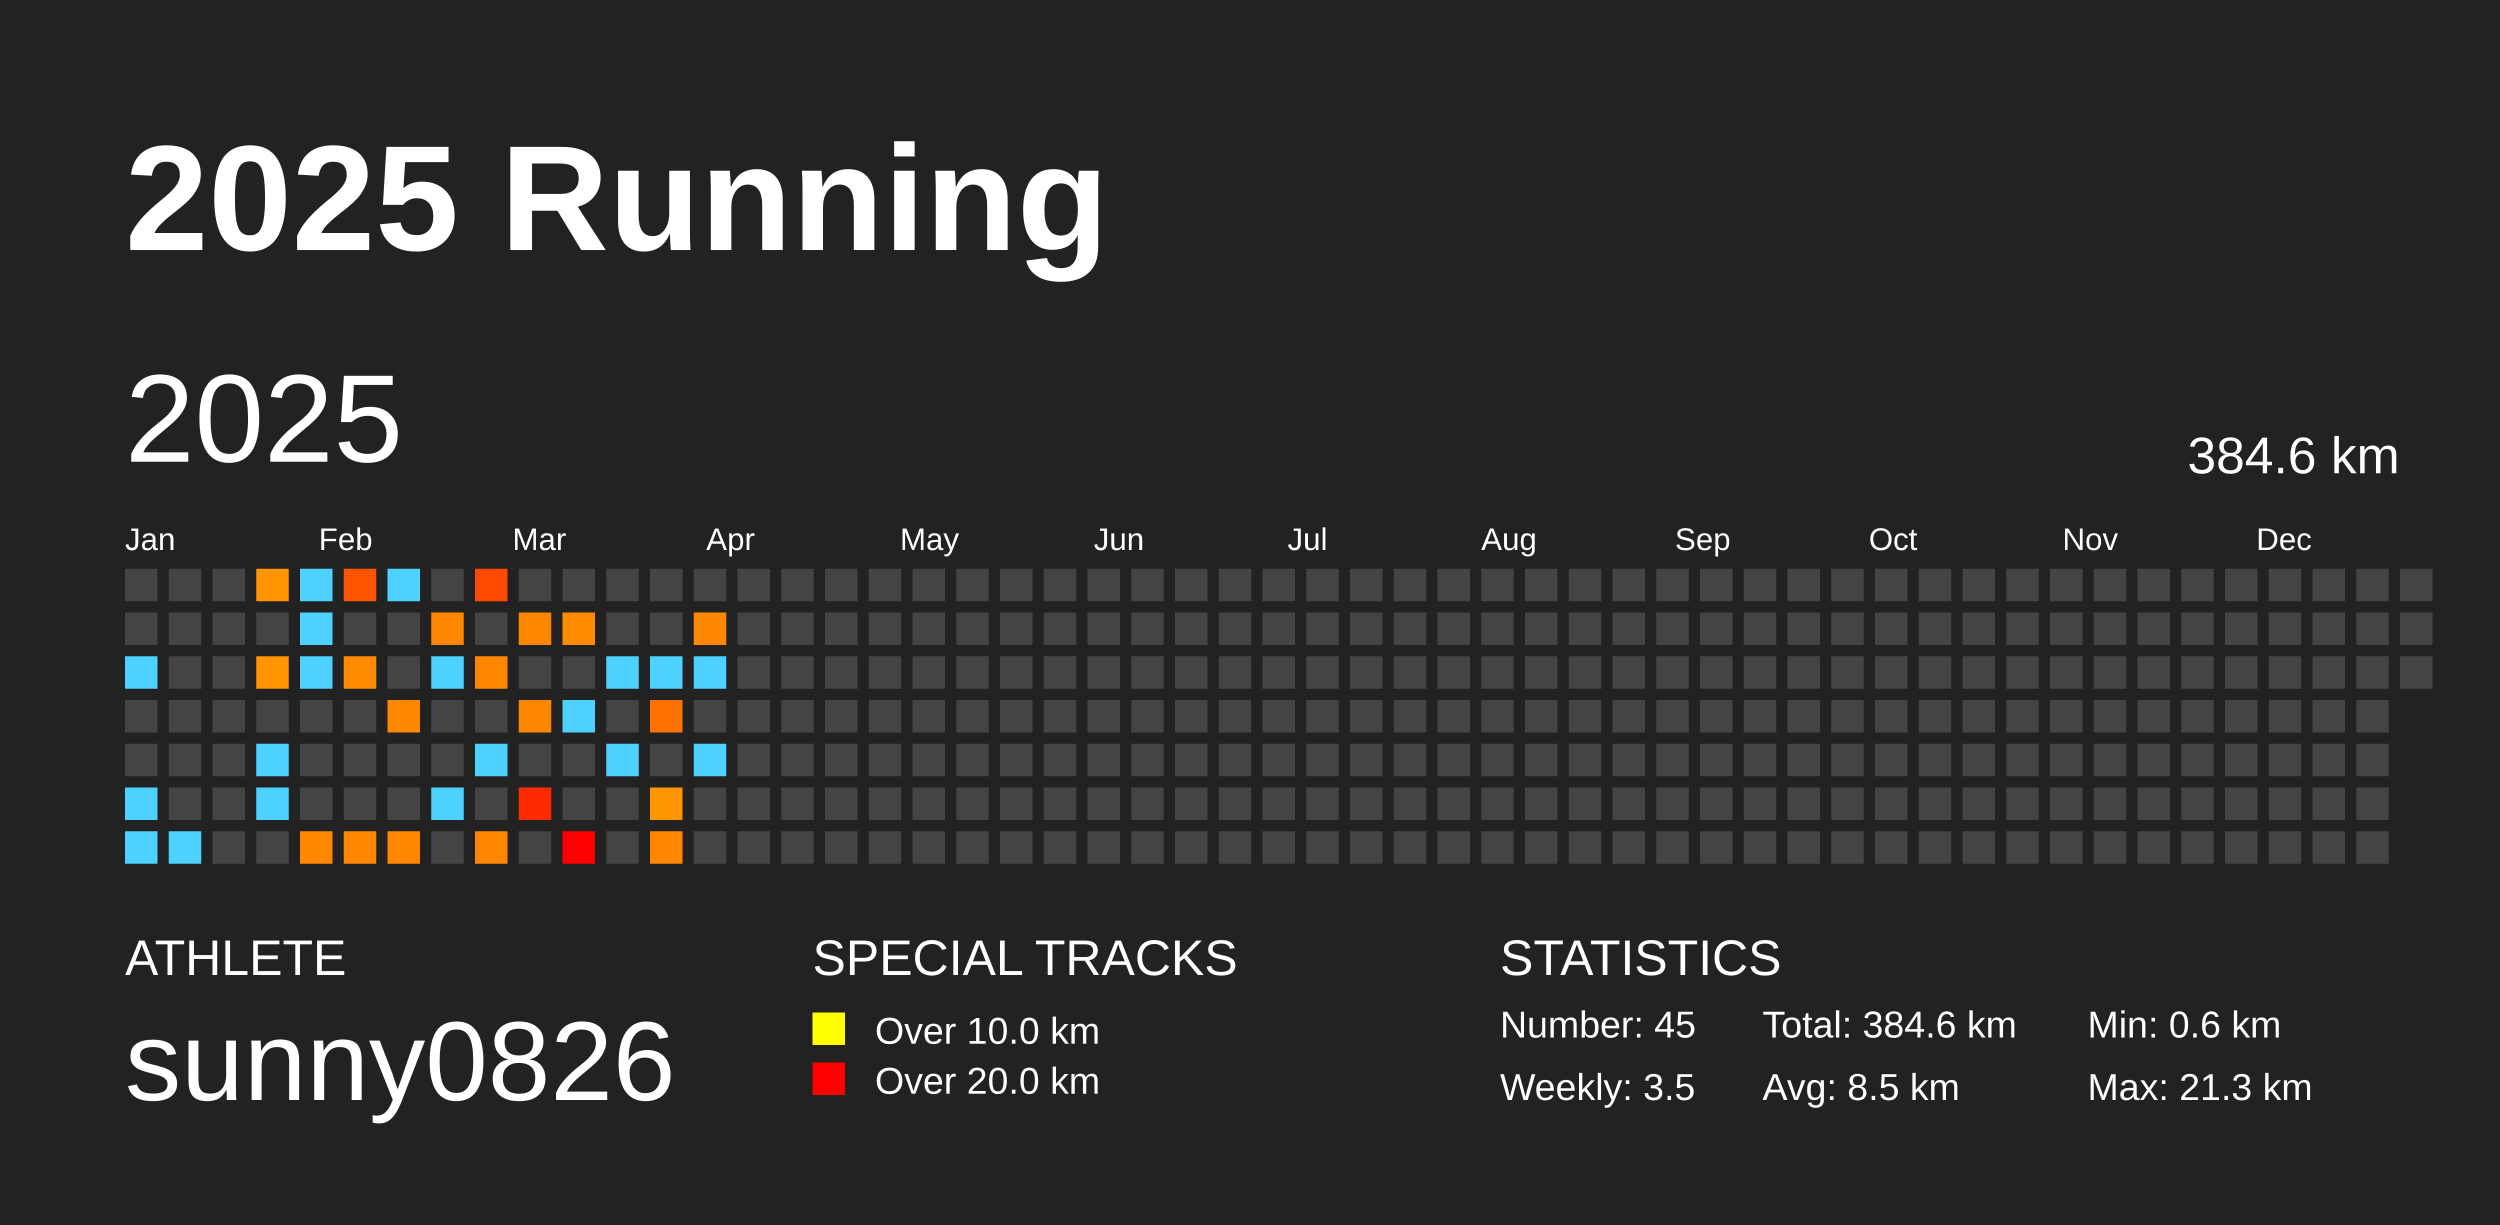
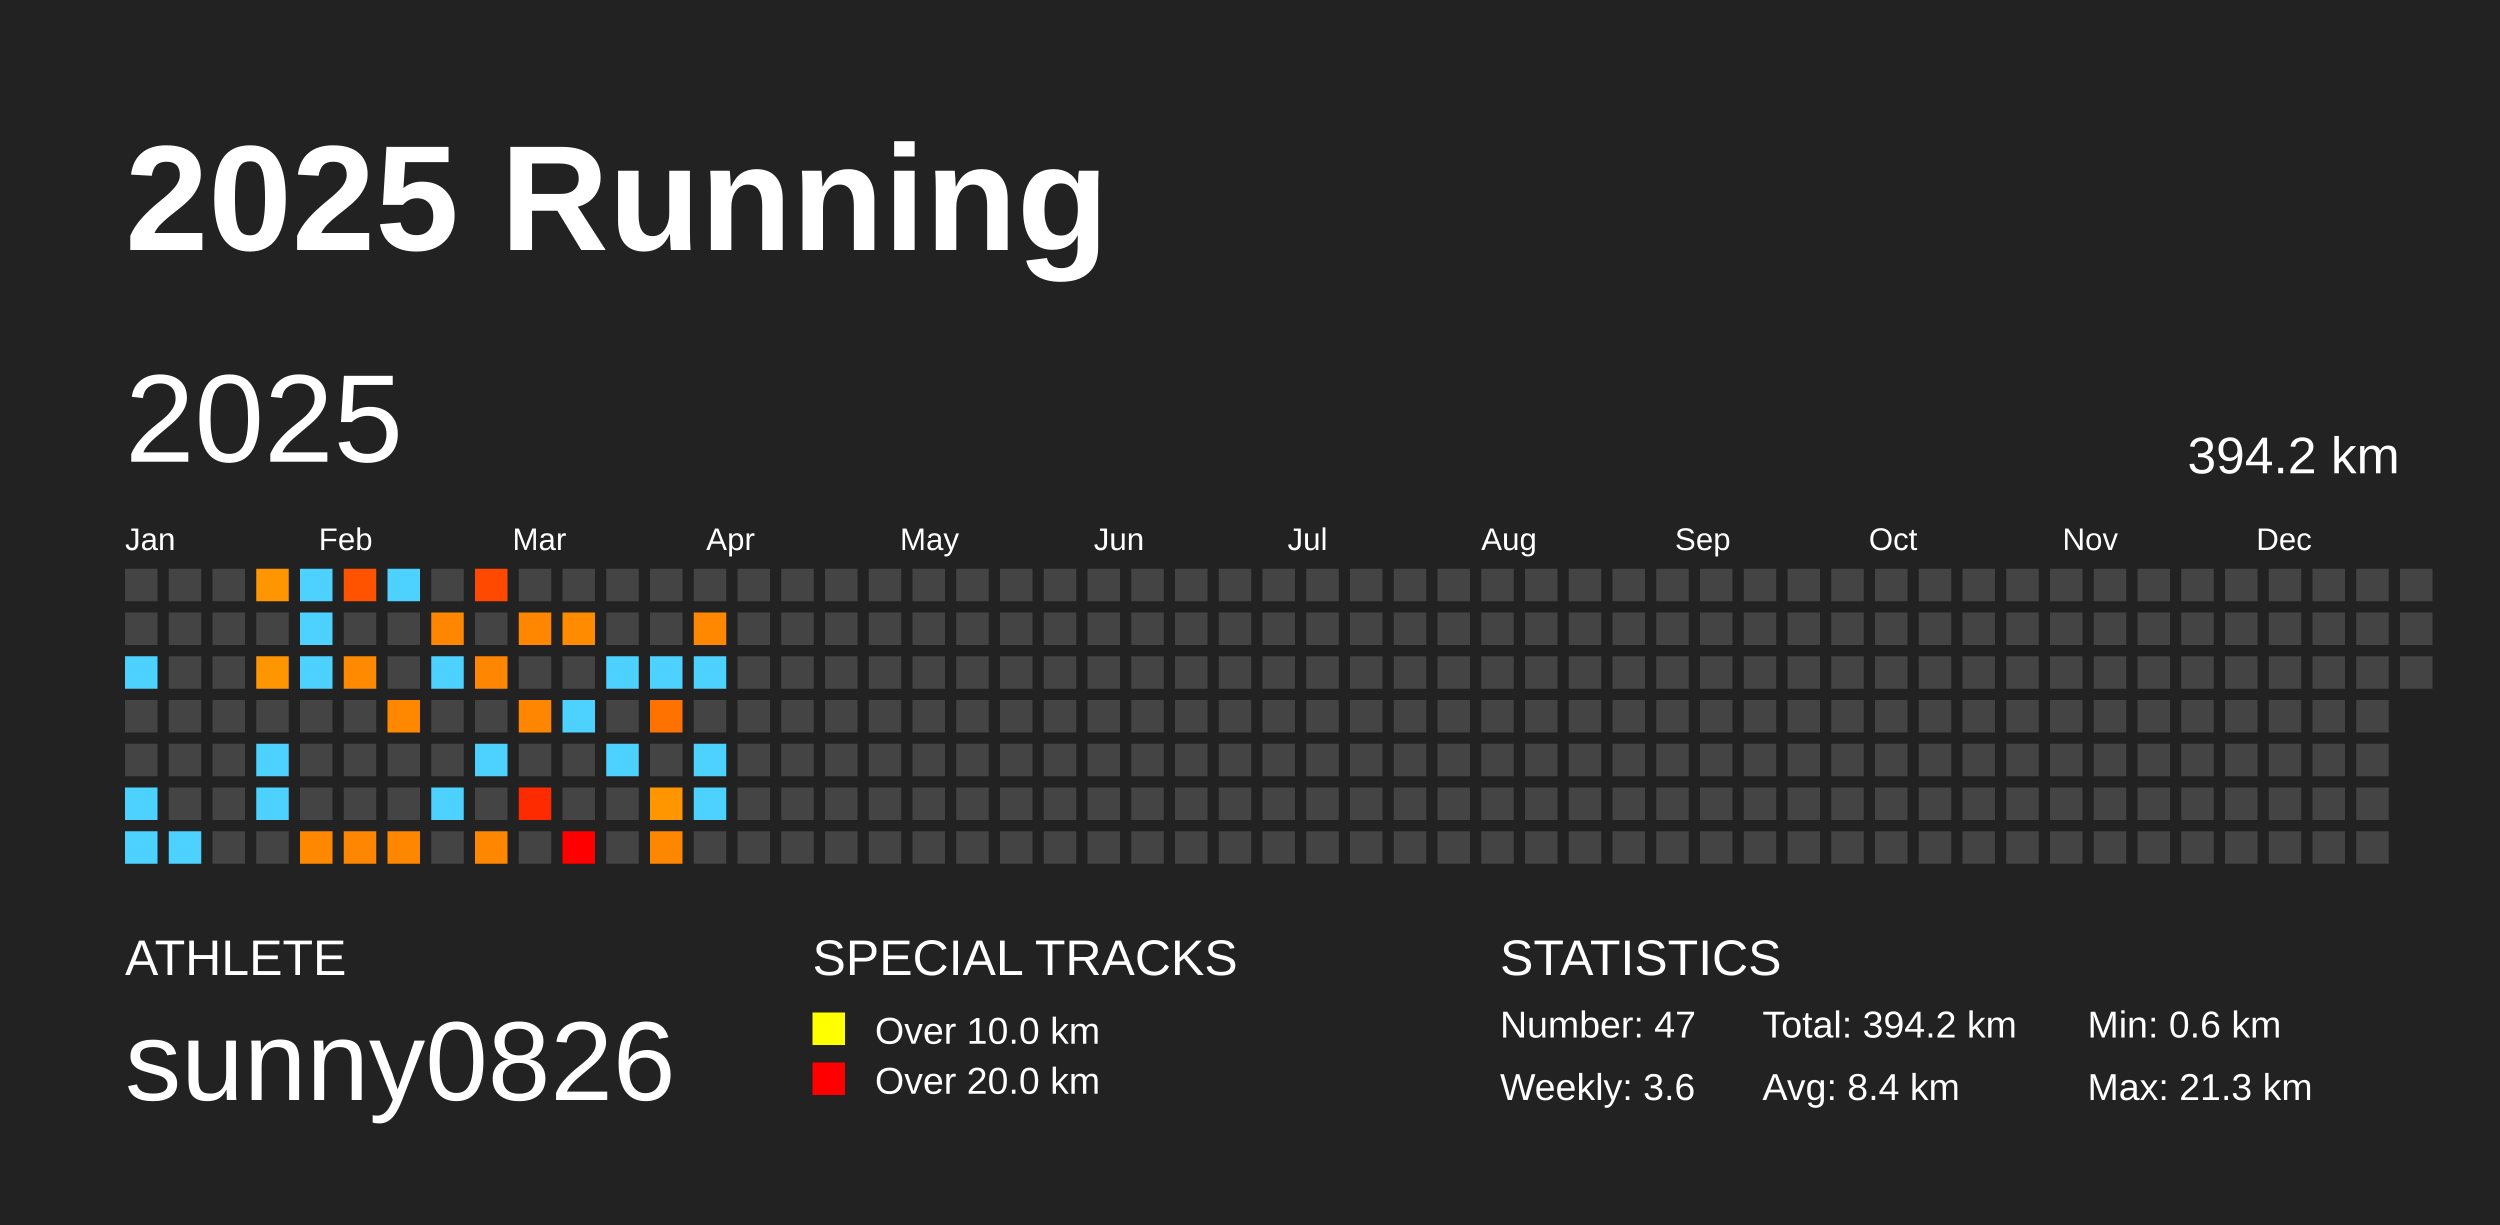
<svg xmlns="http://www.w3.org/2000/svg" baseProfile="full" height="98mm" version="1.1" viewBox="0,0,200,98" width="200mm">
  <defs />
  <rect fill="#222222" height="98" width="200" x="0" y="0" />
  <text fill="#FFFFFF" style="font-size:12px; font-family:Arial; font-weight:bold;" x="10" y="20">2025 Running</text>
  <text fill="#FFFFFF" style="font-size:4px; font-family:Arial" x="10" y="78">ATHLETE</text>
  <text fill="#FFFFFF" style="font-size:9px; font-family:Arial" x="10" y="88">sunny0826</text>
  <text fill="#FFFFFF" style="font-size:4px; font-family:Arial" x="65" y="78">SPECIAL TRACKS</text>
  <rect fill="yellow" height="2.6" width="2.6" x="65" y="81" />
  <text fill="#FFFFFF" style="font-size:3px; font-family:Arial" x="70" y="83.5">Over 10.0 km</text>
  <rect fill="red" height="2.6" width="2.6" x="65" y="85" />
  <text fill="#FFFFFF" style="font-size:3px; font-family:Arial" x="70" y="87.5">Over 20.0 km</text>
  <text fill="#FFFFFF" style="font-size:4px; font-family:Arial" x="120" y="78">STATISTICS</text>
-   <text fill="#FFFFFF" style="font-size:3px; font-family:Arial" x="120" y="83">Number: 45</text>
-   <text fill="#FFFFFF" style="font-size:3px; font-family:Arial" x="120" y="88">Weekly: 3.5</text>
-   <text fill="#FFFFFF" style="font-size:3px; font-family:Arial" x="141" y="83">Total: 384.6 km</text>
-   <text fill="#FFFFFF" style="font-size:3px; font-family:Arial" x="141" y="88">Avg: 8.5 km</text>
+   <text fill="#FFFFFF" style="font-size:3px; font-family:Arial" x="120" y="83">Number: 47</text>
+   <text fill="#FFFFFF" style="font-size:3px; font-family:Arial" x="120" y="88">Weekly: 3.6</text>
+   <text fill="#FFFFFF" style="font-size:3px; font-family:Arial" x="141" y="83">Total: 394.2 km</text>
+   <text fill="#FFFFFF" style="font-size:3px; font-family:Arial" x="141" y="88">Avg: 8.4 km</text>
  <text fill="#FFFFFF" style="font-size:3px; font-family:Arial" x="167" y="83">Min: 0.6 km</text>
  <text fill="#FFFFFF" style="font-size:3px; font-family:Arial" x="167" y="88">Max: 21.3 km</text>
  <text dominant-baseline="hanging" fill="#FFFFFF" style="font-size:10.0px; font-family:Arial;" x="10" y="30">2025</text>
-   <text dominant-baseline="hanging" fill="#FFFFFF" style="font-size:4.125px; font-family:Arial;" x="175" y="35">384.6 km</text>
+   <text dominant-baseline="hanging" fill="#FFFFFF" style="font-size:4.125px; font-family:Arial;" x="175" y="35">394.2 km</text>
  <text fill="#FFFFFF" style="font-size:2.5px; font-family:Arial" x="10.0" y="44">Jan</text>
  <text fill="#FFFFFF" style="font-size:2.5px; font-family:Arial" x="25.5" y="44">Feb</text>
  <text fill="#FFFFFF" style="font-size:2.5px; font-family:Arial" x="41.0" y="44">Mar</text>
  <text fill="#FFFFFF" style="font-size:2.5px; font-family:Arial" x="56.5" y="44">Apr</text>
  <text fill="#FFFFFF" style="font-size:2.5px; font-family:Arial" x="72.0" y="44">May</text>
  <text fill="#FFFFFF" style="font-size:2.5px; font-family:Arial" x="87.5" y="44">Jun</text>
  <text fill="#FFFFFF" style="font-size:2.5px; font-family:Arial" x="103.0" y="44">Jul</text>
  <text fill="#FFFFFF" style="font-size:2.5px; font-family:Arial" x="118.5" y="44">Aug</text>
  <text fill="#FFFFFF" style="font-size:2.5px; font-family:Arial" x="134.0" y="44">Sep</text>
  <text fill="#FFFFFF" style="font-size:2.5px; font-family:Arial" x="149.5" y="44">Oct</text>
  <text fill="#FFFFFF" style="font-size:2.5px; font-family:Arial" x="165.0" y="44">Nov</text>
  <text fill="#FFFFFF" style="font-size:2.5px; font-family:Arial" x="180.5" y="44">Dec</text>
  <rect fill="#444444" height="2.6" width="2.6" x="10.0" y="45.5" />
  <rect fill="#444444" height="2.6" width="2.6" x="10.0" y="49.0" />
  <rect fill="#4dd2ff" height="2.6" width="2.6" x="10.0" y="52.5" />
  <rect fill="#444444" height="2.6" width="2.6" x="10.0" y="56.0" />
  <rect fill="#444444" height="2.6" width="2.6" x="10.0" y="59.5" />
  <rect fill="#4dd2ff" height="2.6" width="2.6" x="10.0" y="63.0" />
  <rect fill="#4dd2ff" height="2.6" width="2.6" x="10.0" y="66.5" />
  <rect fill="#444444" height="2.6" width="2.6" x="13.5" y="45.5" />
  <rect fill="#444444" height="2.6" width="2.6" x="13.5" y="49.0" />
  <rect fill="#444444" height="2.6" width="2.6" x="13.5" y="52.5" />
  <rect fill="#444444" height="2.6" width="2.6" x="13.5" y="56.0" />
  <rect fill="#444444" height="2.6" width="2.6" x="13.5" y="59.5" />
  <rect fill="#444444" height="2.6" width="2.6" x="13.5" y="63.0" />
  <rect fill="#4dd2ff" height="2.6" width="2.6" x="13.5" y="66.5" />
  <rect fill="#444444" height="2.6" width="2.6" x="17.0" y="45.5" />
  <rect fill="#444444" height="2.6" width="2.6" x="17.0" y="49.0" />
  <rect fill="#444444" height="2.6" width="2.6" x="17.0" y="52.5" />
  <rect fill="#444444" height="2.6" width="2.6" x="17.0" y="56.0" />
  <rect fill="#444444" height="2.6" width="2.6" x="17.0" y="59.5" />
  <rect fill="#444444" height="2.6" width="2.6" x="17.0" y="63.0" />
  <rect fill="#444444" height="2.6" width="2.6" x="17.0" y="66.5" />
  <rect fill="#ff9500" height="2.6" width="2.6" x="20.5" y="45.5" />
  <rect fill="#444444" height="2.6" width="2.6" x="20.5" y="49.0" />
  <rect fill="#ff9500" height="2.6" width="2.6" x="20.5" y="52.5" />
  <rect fill="#444444" height="2.6" width="2.6" x="20.5" y="56.0" />
  <rect fill="#4dd2ff" height="2.6" width="2.6" x="20.5" y="59.5" />
  <rect fill="#4dd2ff" height="2.6" width="2.6" x="20.5" y="63.0" />
  <rect fill="#444444" height="2.6" width="2.6" x="20.5" y="66.5" />
  <rect fill="#4dd2ff" height="2.6" width="2.6" x="24.0" y="45.5" />
  <rect fill="#4dd2ff" height="2.6" width="2.6" x="24.0" y="49.0" />
  <rect fill="#4dd2ff" height="2.6" width="2.6" x="24.0" y="52.5" />
  <rect fill="#444444" height="2.6" width="2.6" x="24.0" y="56.0" />
  <rect fill="#444444" height="2.6" width="2.6" x="24.0" y="59.5" />
  <rect fill="#444444" height="2.6" width="2.6" x="24.0" y="63.0" />
  <rect fill="#ff8800" height="2.6" width="2.6" x="24.0" y="66.5" />
  <rect fill="#ff5300" height="2.6" width="2.6" x="27.5" y="45.5" />
  <rect fill="#444444" height="2.6" width="2.6" x="27.5" y="49.0" />
  <rect fill="#ff8a00" height="2.6" width="2.6" x="27.5" y="52.5" />
  <rect fill="#444444" height="2.6" width="2.6" x="27.5" y="56.0" />
  <rect fill="#444444" height="2.6" width="2.6" x="27.5" y="59.5" />
  <rect fill="#444444" height="2.6" width="2.6" x="27.5" y="63.0" />
  <rect fill="#ff8600" height="2.6" width="2.6" x="27.5" y="66.5" />
  <rect fill="#4dd2ff" height="2.6" width="2.6" x="31.0" y="45.5" />
  <rect fill="#444444" height="2.6" width="2.6" x="31.0" y="49.0" />
  <rect fill="#444444" height="2.6" width="2.6" x="31.0" y="52.5" />
  <rect fill="#ff8800" height="2.6" width="2.6" x="31.0" y="56.0" />
  <rect fill="#444444" height="2.6" width="2.6" x="31.0" y="59.5" />
  <rect fill="#444444" height="2.6" width="2.6" x="31.0" y="63.0" />
  <rect fill="#ff8700" height="2.6" width="2.6" x="31.0" y="66.5" />
  <rect fill="#444444" height="2.6" width="2.6" x="34.5" y="45.5" />
  <rect fill="#ff8700" height="2.6" width="2.6" x="34.5" y="49.0" />
  <rect fill="#4dd2ff" height="2.6" width="2.6" x="34.5" y="52.5" />
  <rect fill="#444444" height="2.6" width="2.6" x="34.5" y="56.0" />
  <rect fill="#444444" height="2.6" width="2.6" x="34.5" y="59.5" />
  <rect fill="#4dd2ff" height="2.6" width="2.6" x="34.5" y="63.0" />
  <rect fill="#444444" height="2.6" width="2.6" x="34.5" y="66.5" />
  <rect fill="#ff4900" height="2.6" width="2.6" x="38.0" y="45.5" />
  <rect fill="#444444" height="2.6" width="2.6" x="38.0" y="49.0" />
  <rect fill="#ff8600" height="2.6" width="2.6" x="38.0" y="52.5" />
  <rect fill="#444444" height="2.6" width="2.6" x="38.0" y="56.0" />
  <rect fill="#4dd2ff" height="2.6" width="2.6" x="38.0" y="59.5" />
  <rect fill="#444444" height="2.6" width="2.6" x="38.0" y="63.0" />
  <rect fill="#ff8700" height="2.6" width="2.6" x="38.0" y="66.5" />
  <rect fill="#444444" height="2.6" width="2.6" x="41.5" y="45.5" />
  <rect fill="#ff8700" height="2.6" width="2.6" x="41.5" y="49.0" />
  <rect fill="#444444" height="2.6" width="2.6" x="41.5" y="52.5" />
  <rect fill="#ff8600" height="2.6" width="2.6" x="41.5" y="56.0" />
  <rect fill="#444444" height="2.6" width="2.6" x="41.5" y="59.5" />
  <rect fill="#ff2b00" height="2.6" width="2.6" x="41.5" y="63.0" />
  <rect fill="#444444" height="2.6" width="2.6" x="41.5" y="66.5" />
  <rect fill="#444444" height="2.6" width="2.6" x="45.0" y="45.5" />
  <rect fill="#ff8c00" height="2.6" width="2.6" x="45.0" y="49.0" />
  <rect fill="#444444" height="2.6" width="2.6" x="45.0" y="52.5" />
  <rect fill="#4dd2ff" height="2.6" width="2.6" x="45.0" y="56.0" />
  <rect fill="#444444" height="2.6" width="2.6" x="45.0" y="59.5" />
  <rect fill="#444444" height="2.6" width="2.6" x="45.0" y="63.0" />
  <rect fill="red" height="2.6" width="2.6" x="45.0" y="66.5" />
  <rect fill="#444444" height="2.6" width="2.6" x="48.5" y="45.5" />
  <rect fill="#444444" height="2.6" width="2.6" x="48.5" y="49.0" />
  <rect fill="#4dd2ff" height="2.6" width="2.6" x="48.5" y="52.5" />
  <rect fill="#444444" height="2.6" width="2.6" x="48.5" y="56.0" />
  <rect fill="#4dd2ff" height="2.6" width="2.6" x="48.5" y="59.5" />
  <rect fill="#444444" height="2.6" width="2.6" x="48.5" y="63.0" />
  <rect fill="#444444" height="2.6" width="2.6" x="48.5" y="66.5" />
  <rect fill="#444444" height="2.6" width="2.6" x="52.0" y="45.5" />
  <rect fill="#444444" height="2.6" width="2.6" x="52.0" y="49.0" />
  <rect fill="#4dd2ff" height="2.6" width="2.6" x="52.0" y="52.5" />
  <rect fill="#ff7200" height="2.6" width="2.6" x="52.0" y="56.0" />
  <rect fill="#444444" height="2.6" width="2.6" x="52.0" y="59.5" />
  <rect fill="#ff9600" height="2.6" width="2.6" x="52.0" y="63.0" />
  <rect fill="#ff8700" height="2.6" width="2.6" x="52.0" y="66.5" />
  <rect fill="#444444" height="2.6" width="2.6" x="55.5" y="45.5" />
  <rect fill="#ff8800" height="2.6" width="2.6" x="55.5" y="49.0" />
  <rect fill="#4dd2ff" height="2.6" width="2.6" x="55.5" y="52.5" />
  <rect fill="#444444" height="2.6" width="2.6" x="55.5" y="56.0" />
  <rect fill="#4dd2ff" height="2.6" width="2.6" x="55.5" y="59.5" />
-   <rect fill="#444444" height="2.6" width="2.6" x="55.5" y="63.0" />
+   <rect fill="#4dd2ff" height="2.6" width="2.6" x="55.5" y="63.0" />
  <rect fill="#444444" height="2.6" width="2.6" x="55.5" y="66.5" />
  <rect fill="#444444" height="2.6" width="2.6" x="59.0" y="45.5" />
  <rect fill="#444444" height="2.6" width="2.6" x="59.0" y="49.0" />
  <rect fill="#444444" height="2.6" width="2.6" x="59.0" y="52.5" />
  <rect fill="#444444" height="2.6" width="2.6" x="59.0" y="56.0" />
  <rect fill="#444444" height="2.6" width="2.6" x="59.0" y="59.5" />
  <rect fill="#444444" height="2.6" width="2.6" x="59.0" y="63.0" />
  <rect fill="#444444" height="2.6" width="2.6" x="59.0" y="66.5" />
  <rect fill="#444444" height="2.6" width="2.6" x="62.5" y="45.5" />
  <rect fill="#444444" height="2.6" width="2.6" x="62.5" y="49.0" />
  <rect fill="#444444" height="2.6" width="2.6" x="62.5" y="52.5" />
  <rect fill="#444444" height="2.6" width="2.6" x="62.5" y="56.0" />
  <rect fill="#444444" height="2.6" width="2.6" x="62.5" y="59.5" />
  <rect fill="#444444" height="2.6" width="2.6" x="62.5" y="63.0" />
  <rect fill="#444444" height="2.6" width="2.6" x="62.5" y="66.5" />
  <rect fill="#444444" height="2.6" width="2.6" x="66.0" y="45.5" />
  <rect fill="#444444" height="2.6" width="2.6" x="66.0" y="49.0" />
  <rect fill="#444444" height="2.6" width="2.6" x="66.0" y="52.5" />
  <rect fill="#444444" height="2.6" width="2.6" x="66.0" y="56.0" />
  <rect fill="#444444" height="2.6" width="2.6" x="66.0" y="59.5" />
  <rect fill="#444444" height="2.6" width="2.6" x="66.0" y="63.0" />
  <rect fill="#444444" height="2.6" width="2.6" x="66.0" y="66.5" />
  <rect fill="#444444" height="2.6" width="2.6" x="69.5" y="45.5" />
  <rect fill="#444444" height="2.6" width="2.6" x="69.5" y="49.0" />
  <rect fill="#444444" height="2.6" width="2.6" x="69.5" y="52.5" />
  <rect fill="#444444" height="2.6" width="2.6" x="69.5" y="56.0" />
  <rect fill="#444444" height="2.6" width="2.6" x="69.5" y="59.5" />
  <rect fill="#444444" height="2.6" width="2.6" x="69.5" y="63.0" />
  <rect fill="#444444" height="2.6" width="2.6" x="69.5" y="66.5" />
  <rect fill="#444444" height="2.6" width="2.6" x="73.0" y="45.5" />
  <rect fill="#444444" height="2.6" width="2.6" x="73.0" y="49.0" />
  <rect fill="#444444" height="2.6" width="2.6" x="73.0" y="52.5" />
  <rect fill="#444444" height="2.6" width="2.6" x="73.0" y="56.0" />
  <rect fill="#444444" height="2.6" width="2.6" x="73.0" y="59.5" />
  <rect fill="#444444" height="2.6" width="2.6" x="73.0" y="63.0" />
  <rect fill="#444444" height="2.6" width="2.6" x="73.0" y="66.5" />
  <rect fill="#444444" height="2.6" width="2.6" x="76.5" y="45.5" />
  <rect fill="#444444" height="2.6" width="2.6" x="76.5" y="49.0" />
  <rect fill="#444444" height="2.6" width="2.6" x="76.5" y="52.5" />
  <rect fill="#444444" height="2.6" width="2.6" x="76.5" y="56.0" />
  <rect fill="#444444" height="2.6" width="2.6" x="76.5" y="59.5" />
  <rect fill="#444444" height="2.6" width="2.6" x="76.5" y="63.0" />
  <rect fill="#444444" height="2.6" width="2.6" x="76.5" y="66.5" />
  <rect fill="#444444" height="2.6" width="2.6" x="80.0" y="45.5" />
  <rect fill="#444444" height="2.6" width="2.6" x="80.0" y="49.0" />
  <rect fill="#444444" height="2.6" width="2.6" x="80.0" y="52.5" />
  <rect fill="#444444" height="2.6" width="2.6" x="80.0" y="56.0" />
  <rect fill="#444444" height="2.6" width="2.6" x="80.0" y="59.5" />
  <rect fill="#444444" height="2.6" width="2.6" x="80.0" y="63.0" />
  <rect fill="#444444" height="2.6" width="2.6" x="80.0" y="66.5" />
  <rect fill="#444444" height="2.6" width="2.6" x="83.5" y="45.5" />
  <rect fill="#444444" height="2.6" width="2.6" x="83.5" y="49.0" />
  <rect fill="#444444" height="2.6" width="2.6" x="83.5" y="52.5" />
  <rect fill="#444444" height="2.6" width="2.6" x="83.5" y="56.0" />
  <rect fill="#444444" height="2.6" width="2.6" x="83.5" y="59.5" />
  <rect fill="#444444" height="2.6" width="2.6" x="83.5" y="63.0" />
  <rect fill="#444444" height="2.6" width="2.6" x="83.5" y="66.5" />
  <rect fill="#444444" height="2.6" width="2.6" x="87.0" y="45.5" />
  <rect fill="#444444" height="2.6" width="2.6" x="87.0" y="49.0" />
  <rect fill="#444444" height="2.6" width="2.6" x="87.0" y="52.5" />
  <rect fill="#444444" height="2.6" width="2.6" x="87.0" y="56.0" />
  <rect fill="#444444" height="2.6" width="2.6" x="87.0" y="59.5" />
  <rect fill="#444444" height="2.6" width="2.6" x="87.0" y="63.0" />
  <rect fill="#444444" height="2.6" width="2.6" x="87.0" y="66.5" />
  <rect fill="#444444" height="2.6" width="2.6" x="90.5" y="45.5" />
  <rect fill="#444444" height="2.6" width="2.6" x="90.5" y="49.0" />
  <rect fill="#444444" height="2.6" width="2.6" x="90.5" y="52.5" />
  <rect fill="#444444" height="2.6" width="2.6" x="90.5" y="56.0" />
  <rect fill="#444444" height="2.6" width="2.6" x="90.5" y="59.5" />
  <rect fill="#444444" height="2.6" width="2.6" x="90.5" y="63.0" />
  <rect fill="#444444" height="2.6" width="2.6" x="90.5" y="66.5" />
  <rect fill="#444444" height="2.6" width="2.6" x="94.0" y="45.5" />
  <rect fill="#444444" height="2.6" width="2.6" x="94.0" y="49.0" />
  <rect fill="#444444" height="2.6" width="2.6" x="94.0" y="52.5" />
  <rect fill="#444444" height="2.6" width="2.6" x="94.0" y="56.0" />
  <rect fill="#444444" height="2.6" width="2.6" x="94.0" y="59.5" />
  <rect fill="#444444" height="2.6" width="2.6" x="94.0" y="63.0" />
  <rect fill="#444444" height="2.6" width="2.6" x="94.0" y="66.5" />
  <rect fill="#444444" height="2.6" width="2.6" x="97.5" y="45.5" />
  <rect fill="#444444" height="2.6" width="2.6" x="97.5" y="49.0" />
  <rect fill="#444444" height="2.6" width="2.6" x="97.5" y="52.5" />
  <rect fill="#444444" height="2.6" width="2.6" x="97.5" y="56.0" />
  <rect fill="#444444" height="2.6" width="2.6" x="97.5" y="59.5" />
  <rect fill="#444444" height="2.6" width="2.6" x="97.5" y="63.0" />
  <rect fill="#444444" height="2.6" width="2.6" x="97.5" y="66.5" />
  <rect fill="#444444" height="2.6" width="2.6" x="101.0" y="45.5" />
  <rect fill="#444444" height="2.6" width="2.6" x="101.0" y="49.0" />
  <rect fill="#444444" height="2.6" width="2.6" x="101.0" y="52.5" />
  <rect fill="#444444" height="2.6" width="2.6" x="101.0" y="56.0" />
  <rect fill="#444444" height="2.6" width="2.6" x="101.0" y="59.5" />
  <rect fill="#444444" height="2.6" width="2.6" x="101.0" y="63.0" />
  <rect fill="#444444" height="2.6" width="2.6" x="101.0" y="66.5" />
  <rect fill="#444444" height="2.6" width="2.6" x="104.5" y="45.5" />
  <rect fill="#444444" height="2.6" width="2.6" x="104.5" y="49.0" />
  <rect fill="#444444" height="2.6" width="2.6" x="104.5" y="52.5" />
  <rect fill="#444444" height="2.6" width="2.6" x="104.5" y="56.0" />
  <rect fill="#444444" height="2.6" width="2.6" x="104.5" y="59.5" />
  <rect fill="#444444" height="2.6" width="2.6" x="104.5" y="63.0" />
  <rect fill="#444444" height="2.6" width="2.6" x="104.5" y="66.5" />
  <rect fill="#444444" height="2.6" width="2.6" x="108.0" y="45.5" />
  <rect fill="#444444" height="2.6" width="2.6" x="108.0" y="49.0" />
  <rect fill="#444444" height="2.6" width="2.6" x="108.0" y="52.5" />
  <rect fill="#444444" height="2.6" width="2.6" x="108.0" y="56.0" />
  <rect fill="#444444" height="2.6" width="2.6" x="108.0" y="59.5" />
  <rect fill="#444444" height="2.6" width="2.6" x="108.0" y="63.0" />
  <rect fill="#444444" height="2.6" width="2.6" x="108.0" y="66.5" />
  <rect fill="#444444" height="2.6" width="2.6" x="111.5" y="45.5" />
  <rect fill="#444444" height="2.6" width="2.6" x="111.5" y="49.0" />
  <rect fill="#444444" height="2.6" width="2.6" x="111.5" y="52.5" />
  <rect fill="#444444" height="2.6" width="2.6" x="111.5" y="56.0" />
  <rect fill="#444444" height="2.6" width="2.6" x="111.5" y="59.5" />
  <rect fill="#444444" height="2.6" width="2.6" x="111.5" y="63.0" />
  <rect fill="#444444" height="2.6" width="2.6" x="111.5" y="66.5" />
  <rect fill="#444444" height="2.6" width="2.6" x="115.0" y="45.5" />
  <rect fill="#444444" height="2.6" width="2.6" x="115.0" y="49.0" />
  <rect fill="#444444" height="2.6" width="2.6" x="115.0" y="52.5" />
  <rect fill="#444444" height="2.6" width="2.6" x="115.0" y="56.0" />
  <rect fill="#444444" height="2.6" width="2.6" x="115.0" y="59.5" />
  <rect fill="#444444" height="2.6" width="2.6" x="115.0" y="63.0" />
  <rect fill="#444444" height="2.6" width="2.6" x="115.0" y="66.5" />
  <rect fill="#444444" height="2.6" width="2.6" x="118.5" y="45.5" />
  <rect fill="#444444" height="2.6" width="2.6" x="118.5" y="49.0" />
  <rect fill="#444444" height="2.6" width="2.6" x="118.5" y="52.5" />
  <rect fill="#444444" height="2.6" width="2.6" x="118.5" y="56.0" />
  <rect fill="#444444" height="2.6" width="2.6" x="118.5" y="59.5" />
  <rect fill="#444444" height="2.6" width="2.6" x="118.5" y="63.0" />
  <rect fill="#444444" height="2.6" width="2.6" x="118.5" y="66.5" />
  <rect fill="#444444" height="2.6" width="2.6" x="122.0" y="45.5" />
  <rect fill="#444444" height="2.6" width="2.6" x="122.0" y="49.0" />
  <rect fill="#444444" height="2.6" width="2.6" x="122.0" y="52.5" />
  <rect fill="#444444" height="2.6" width="2.6" x="122.0" y="56.0" />
  <rect fill="#444444" height="2.6" width="2.6" x="122.0" y="59.5" />
  <rect fill="#444444" height="2.6" width="2.6" x="122.0" y="63.0" />
  <rect fill="#444444" height="2.6" width="2.6" x="122.0" y="66.5" />
  <rect fill="#444444" height="2.6" width="2.6" x="125.5" y="45.5" />
  <rect fill="#444444" height="2.6" width="2.6" x="125.5" y="49.0" />
  <rect fill="#444444" height="2.6" width="2.6" x="125.5" y="52.5" />
  <rect fill="#444444" height="2.6" width="2.6" x="125.5" y="56.0" />
  <rect fill="#444444" height="2.6" width="2.6" x="125.5" y="59.5" />
  <rect fill="#444444" height="2.6" width="2.6" x="125.5" y="63.0" />
  <rect fill="#444444" height="2.6" width="2.6" x="125.5" y="66.5" />
  <rect fill="#444444" height="2.6" width="2.6" x="129.0" y="45.5" />
  <rect fill="#444444" height="2.6" width="2.6" x="129.0" y="49.0" />
  <rect fill="#444444" height="2.6" width="2.6" x="129.0" y="52.5" />
  <rect fill="#444444" height="2.6" width="2.6" x="129.0" y="56.0" />
  <rect fill="#444444" height="2.6" width="2.6" x="129.0" y="59.5" />
  <rect fill="#444444" height="2.6" width="2.6" x="129.0" y="63.0" />
  <rect fill="#444444" height="2.6" width="2.6" x="129.0" y="66.5" />
  <rect fill="#444444" height="2.6" width="2.6" x="132.5" y="45.5" />
  <rect fill="#444444" height="2.6" width="2.6" x="132.5" y="49.0" />
  <rect fill="#444444" height="2.6" width="2.6" x="132.5" y="52.5" />
  <rect fill="#444444" height="2.6" width="2.6" x="132.5" y="56.0" />
  <rect fill="#444444" height="2.6" width="2.6" x="132.5" y="59.5" />
  <rect fill="#444444" height="2.6" width="2.6" x="132.5" y="63.0" />
  <rect fill="#444444" height="2.6" width="2.6" x="132.5" y="66.5" />
  <rect fill="#444444" height="2.6" width="2.6" x="136.0" y="45.5" />
  <rect fill="#444444" height="2.6" width="2.6" x="136.0" y="49.0" />
  <rect fill="#444444" height="2.6" width="2.6" x="136.0" y="52.5" />
  <rect fill="#444444" height="2.6" width="2.6" x="136.0" y="56.0" />
  <rect fill="#444444" height="2.6" width="2.6" x="136.0" y="59.5" />
  <rect fill="#444444" height="2.6" width="2.6" x="136.0" y="63.0" />
  <rect fill="#444444" height="2.6" width="2.6" x="136.0" y="66.5" />
  <rect fill="#444444" height="2.6" width="2.6" x="139.5" y="45.5" />
  <rect fill="#444444" height="2.6" width="2.6" x="139.5" y="49.0" />
  <rect fill="#444444" height="2.6" width="2.6" x="139.5" y="52.5" />
  <rect fill="#444444" height="2.6" width="2.6" x="139.5" y="56.0" />
  <rect fill="#444444" height="2.6" width="2.6" x="139.5" y="59.5" />
  <rect fill="#444444" height="2.6" width="2.6" x="139.5" y="63.0" />
  <rect fill="#444444" height="2.6" width="2.6" x="139.5" y="66.5" />
  <rect fill="#444444" height="2.6" width="2.6" x="143.0" y="45.5" />
  <rect fill="#444444" height="2.6" width="2.6" x="143.0" y="49.0" />
  <rect fill="#444444" height="2.6" width="2.6" x="143.0" y="52.5" />
  <rect fill="#444444" height="2.6" width="2.6" x="143.0" y="56.0" />
  <rect fill="#444444" height="2.6" width="2.6" x="143.0" y="59.5" />
  <rect fill="#444444" height="2.6" width="2.6" x="143.0" y="63.0" />
  <rect fill="#444444" height="2.6" width="2.6" x="143.0" y="66.5" />
  <rect fill="#444444" height="2.6" width="2.6" x="146.5" y="45.5" />
  <rect fill="#444444" height="2.6" width="2.6" x="146.5" y="49.0" />
  <rect fill="#444444" height="2.6" width="2.6" x="146.5" y="52.5" />
  <rect fill="#444444" height="2.6" width="2.6" x="146.5" y="56.0" />
  <rect fill="#444444" height="2.6" width="2.6" x="146.5" y="59.5" />
  <rect fill="#444444" height="2.6" width="2.6" x="146.5" y="63.0" />
  <rect fill="#444444" height="2.6" width="2.6" x="146.5" y="66.5" />
  <rect fill="#444444" height="2.6" width="2.6" x="150.0" y="45.5" />
  <rect fill="#444444" height="2.6" width="2.6" x="150.0" y="49.0" />
  <rect fill="#444444" height="2.6" width="2.6" x="150.0" y="52.5" />
  <rect fill="#444444" height="2.6" width="2.6" x="150.0" y="56.0" />
  <rect fill="#444444" height="2.6" width="2.6" x="150.0" y="59.5" />
  <rect fill="#444444" height="2.6" width="2.6" x="150.0" y="63.0" />
  <rect fill="#444444" height="2.6" width="2.6" x="150.0" y="66.5" />
  <rect fill="#444444" height="2.6" width="2.6" x="153.5" y="45.5" />
  <rect fill="#444444" height="2.6" width="2.6" x="153.5" y="49.0" />
  <rect fill="#444444" height="2.6" width="2.6" x="153.5" y="52.5" />
  <rect fill="#444444" height="2.6" width="2.6" x="153.5" y="56.0" />
  <rect fill="#444444" height="2.6" width="2.6" x="153.5" y="59.5" />
  <rect fill="#444444" height="2.6" width="2.6" x="153.5" y="63.0" />
  <rect fill="#444444" height="2.6" width="2.6" x="153.5" y="66.5" />
  <rect fill="#444444" height="2.6" width="2.6" x="157.0" y="45.5" />
  <rect fill="#444444" height="2.6" width="2.6" x="157.0" y="49.0" />
  <rect fill="#444444" height="2.6" width="2.6" x="157.0" y="52.5" />
  <rect fill="#444444" height="2.6" width="2.6" x="157.0" y="56.0" />
  <rect fill="#444444" height="2.6" width="2.6" x="157.0" y="59.5" />
  <rect fill="#444444" height="2.6" width="2.6" x="157.0" y="63.0" />
  <rect fill="#444444" height="2.6" width="2.6" x="157.0" y="66.5" />
  <rect fill="#444444" height="2.6" width="2.6" x="160.5" y="45.5" />
  <rect fill="#444444" height="2.6" width="2.6" x="160.5" y="49.0" />
  <rect fill="#444444" height="2.6" width="2.6" x="160.5" y="52.5" />
  <rect fill="#444444" height="2.6" width="2.6" x="160.5" y="56.0" />
  <rect fill="#444444" height="2.6" width="2.6" x="160.5" y="59.5" />
  <rect fill="#444444" height="2.6" width="2.6" x="160.5" y="63.0" />
  <rect fill="#444444" height="2.6" width="2.6" x="160.5" y="66.5" />
  <rect fill="#444444" height="2.6" width="2.6" x="164.0" y="45.5" />
  <rect fill="#444444" height="2.6" width="2.6" x="164.0" y="49.0" />
  <rect fill="#444444" height="2.6" width="2.6" x="164.0" y="52.5" />
  <rect fill="#444444" height="2.6" width="2.6" x="164.0" y="56.0" />
  <rect fill="#444444" height="2.6" width="2.6" x="164.0" y="59.5" />
  <rect fill="#444444" height="2.6" width="2.6" x="164.0" y="63.0" />
  <rect fill="#444444" height="2.6" width="2.6" x="164.0" y="66.5" />
  <rect fill="#444444" height="2.6" width="2.6" x="167.5" y="45.5" />
  <rect fill="#444444" height="2.6" width="2.6" x="167.5" y="49.0" />
  <rect fill="#444444" height="2.6" width="2.6" x="167.5" y="52.5" />
  <rect fill="#444444" height="2.6" width="2.6" x="167.5" y="56.0" />
  <rect fill="#444444" height="2.6" width="2.6" x="167.5" y="59.5" />
  <rect fill="#444444" height="2.6" width="2.6" x="167.5" y="63.0" />
  <rect fill="#444444" height="2.6" width="2.6" x="167.5" y="66.5" />
  <rect fill="#444444" height="2.6" width="2.6" x="171.0" y="45.5" />
  <rect fill="#444444" height="2.6" width="2.6" x="171.0" y="49.0" />
  <rect fill="#444444" height="2.6" width="2.6" x="171.0" y="52.5" />
  <rect fill="#444444" height="2.6" width="2.6" x="171.0" y="56.0" />
  <rect fill="#444444" height="2.6" width="2.6" x="171.0" y="59.5" />
  <rect fill="#444444" height="2.6" width="2.6" x="171.0" y="63.0" />
  <rect fill="#444444" height="2.6" width="2.6" x="171.0" y="66.5" />
  <rect fill="#444444" height="2.6" width="2.6" x="174.5" y="45.5" />
  <rect fill="#444444" height="2.6" width="2.6" x="174.5" y="49.0" />
  <rect fill="#444444" height="2.6" width="2.6" x="174.5" y="52.5" />
  <rect fill="#444444" height="2.6" width="2.6" x="174.5" y="56.0" />
  <rect fill="#444444" height="2.6" width="2.6" x="174.5" y="59.5" />
  <rect fill="#444444" height="2.6" width="2.6" x="174.5" y="63.0" />
  <rect fill="#444444" height="2.6" width="2.6" x="174.5" y="66.5" />
  <rect fill="#444444" height="2.6" width="2.6" x="178.0" y="45.5" />
  <rect fill="#444444" height="2.6" width="2.6" x="178.0" y="49.0" />
  <rect fill="#444444" height="2.6" width="2.6" x="178.0" y="52.5" />
  <rect fill="#444444" height="2.6" width="2.6" x="178.0" y="56.0" />
  <rect fill="#444444" height="2.6" width="2.6" x="178.0" y="59.5" />
  <rect fill="#444444" height="2.6" width="2.6" x="178.0" y="63.0" />
  <rect fill="#444444" height="2.6" width="2.6" x="178.0" y="66.5" />
  <rect fill="#444444" height="2.6" width="2.6" x="181.5" y="45.5" />
  <rect fill="#444444" height="2.6" width="2.6" x="181.5" y="49.0" />
  <rect fill="#444444" height="2.6" width="2.6" x="181.5" y="52.5" />
  <rect fill="#444444" height="2.6" width="2.6" x="181.5" y="56.0" />
  <rect fill="#444444" height="2.6" width="2.6" x="181.5" y="59.5" />
  <rect fill="#444444" height="2.6" width="2.6" x="181.5" y="63.0" />
  <rect fill="#444444" height="2.6" width="2.6" x="181.5" y="66.5" />
  <rect fill="#444444" height="2.6" width="2.6" x="185.0" y="45.5" />
  <rect fill="#444444" height="2.6" width="2.6" x="185.0" y="49.0" />
  <rect fill="#444444" height="2.6" width="2.6" x="185.0" y="52.5" />
  <rect fill="#444444" height="2.6" width="2.6" x="185.0" y="56.0" />
  <rect fill="#444444" height="2.6" width="2.6" x="185.0" y="59.5" />
  <rect fill="#444444" height="2.6" width="2.6" x="185.0" y="63.0" />
  <rect fill="#444444" height="2.6" width="2.6" x="185.0" y="66.5" />
  <rect fill="#444444" height="2.6" width="2.6" x="188.5" y="45.5" />
  <rect fill="#444444" height="2.6" width="2.6" x="188.5" y="49.0" />
  <rect fill="#444444" height="2.6" width="2.6" x="188.5" y="52.5" />
  <rect fill="#444444" height="2.6" width="2.6" x="188.5" y="56.0" />
  <rect fill="#444444" height="2.6" width="2.6" x="188.5" y="59.5" />
  <rect fill="#444444" height="2.6" width="2.6" x="188.5" y="63.0" />
  <rect fill="#444444" height="2.6" width="2.6" x="188.5" y="66.5" />
  <rect fill="#444444" height="2.6" width="2.6" x="192.0" y="45.5" />
  <rect fill="#444444" height="2.6" width="2.6" x="192.0" y="49.0" />
  <rect fill="#444444" height="2.6" width="2.6" x="192.0" y="52.5" />
</svg>
